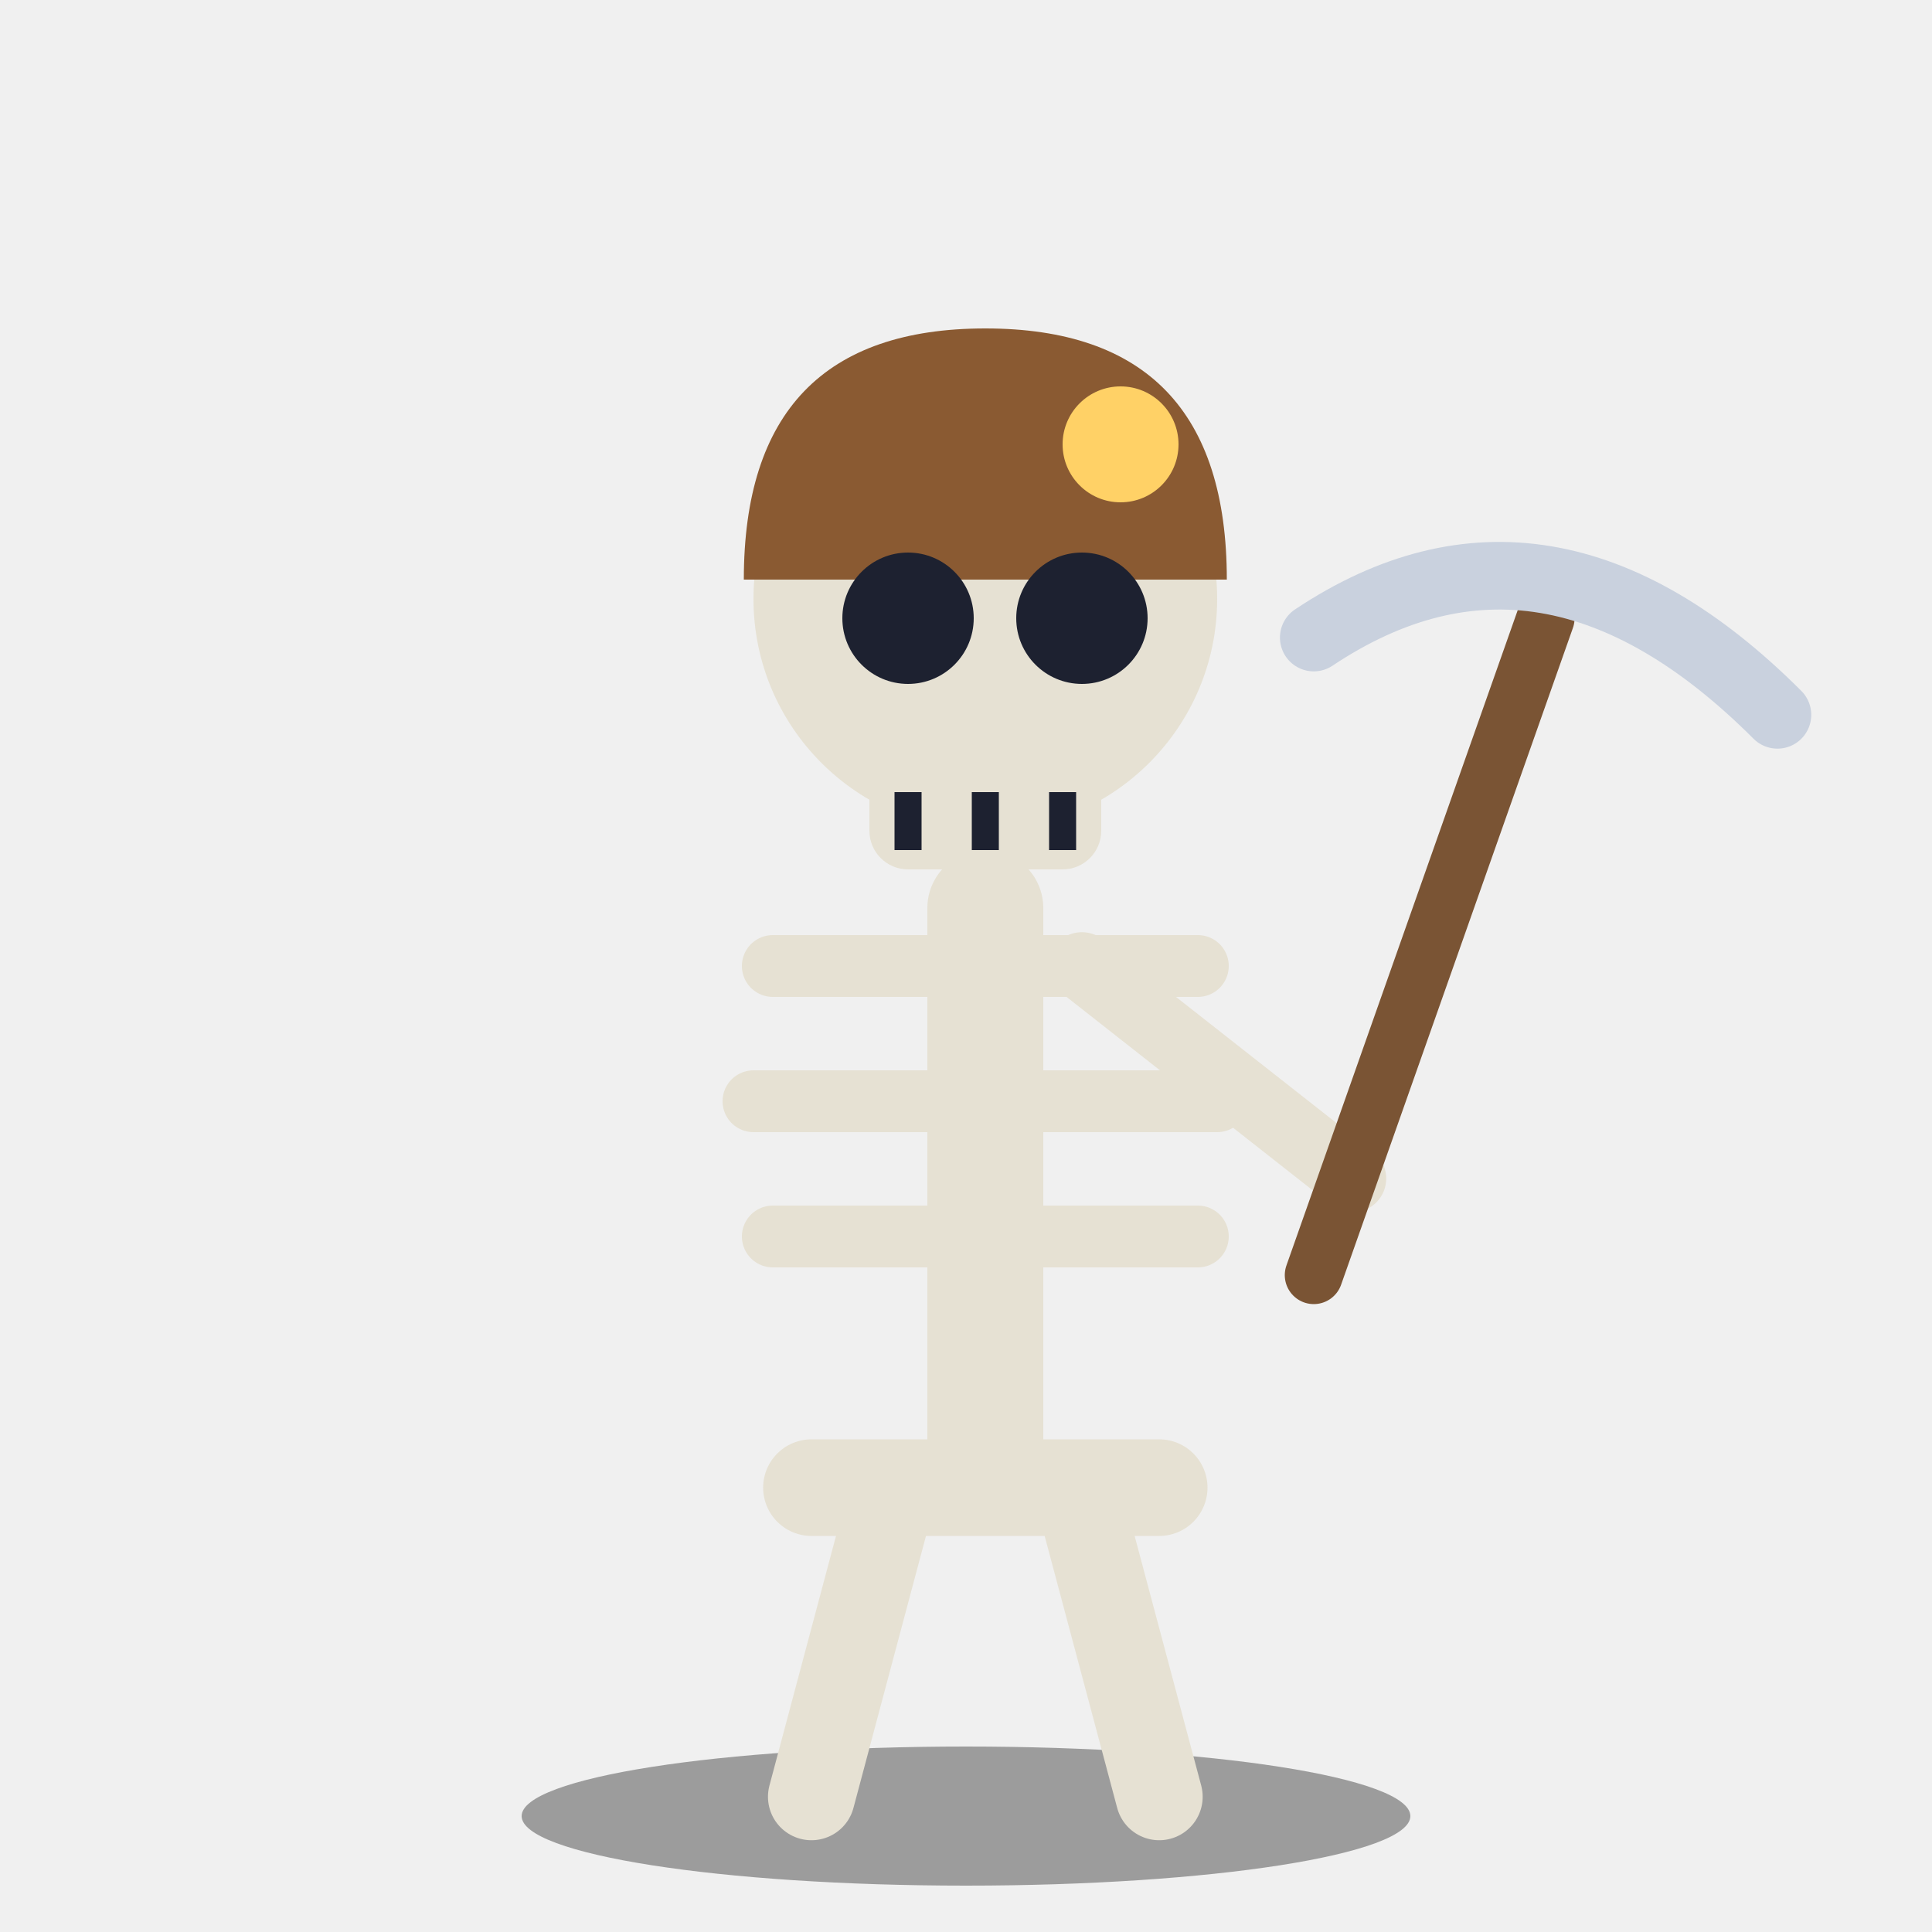
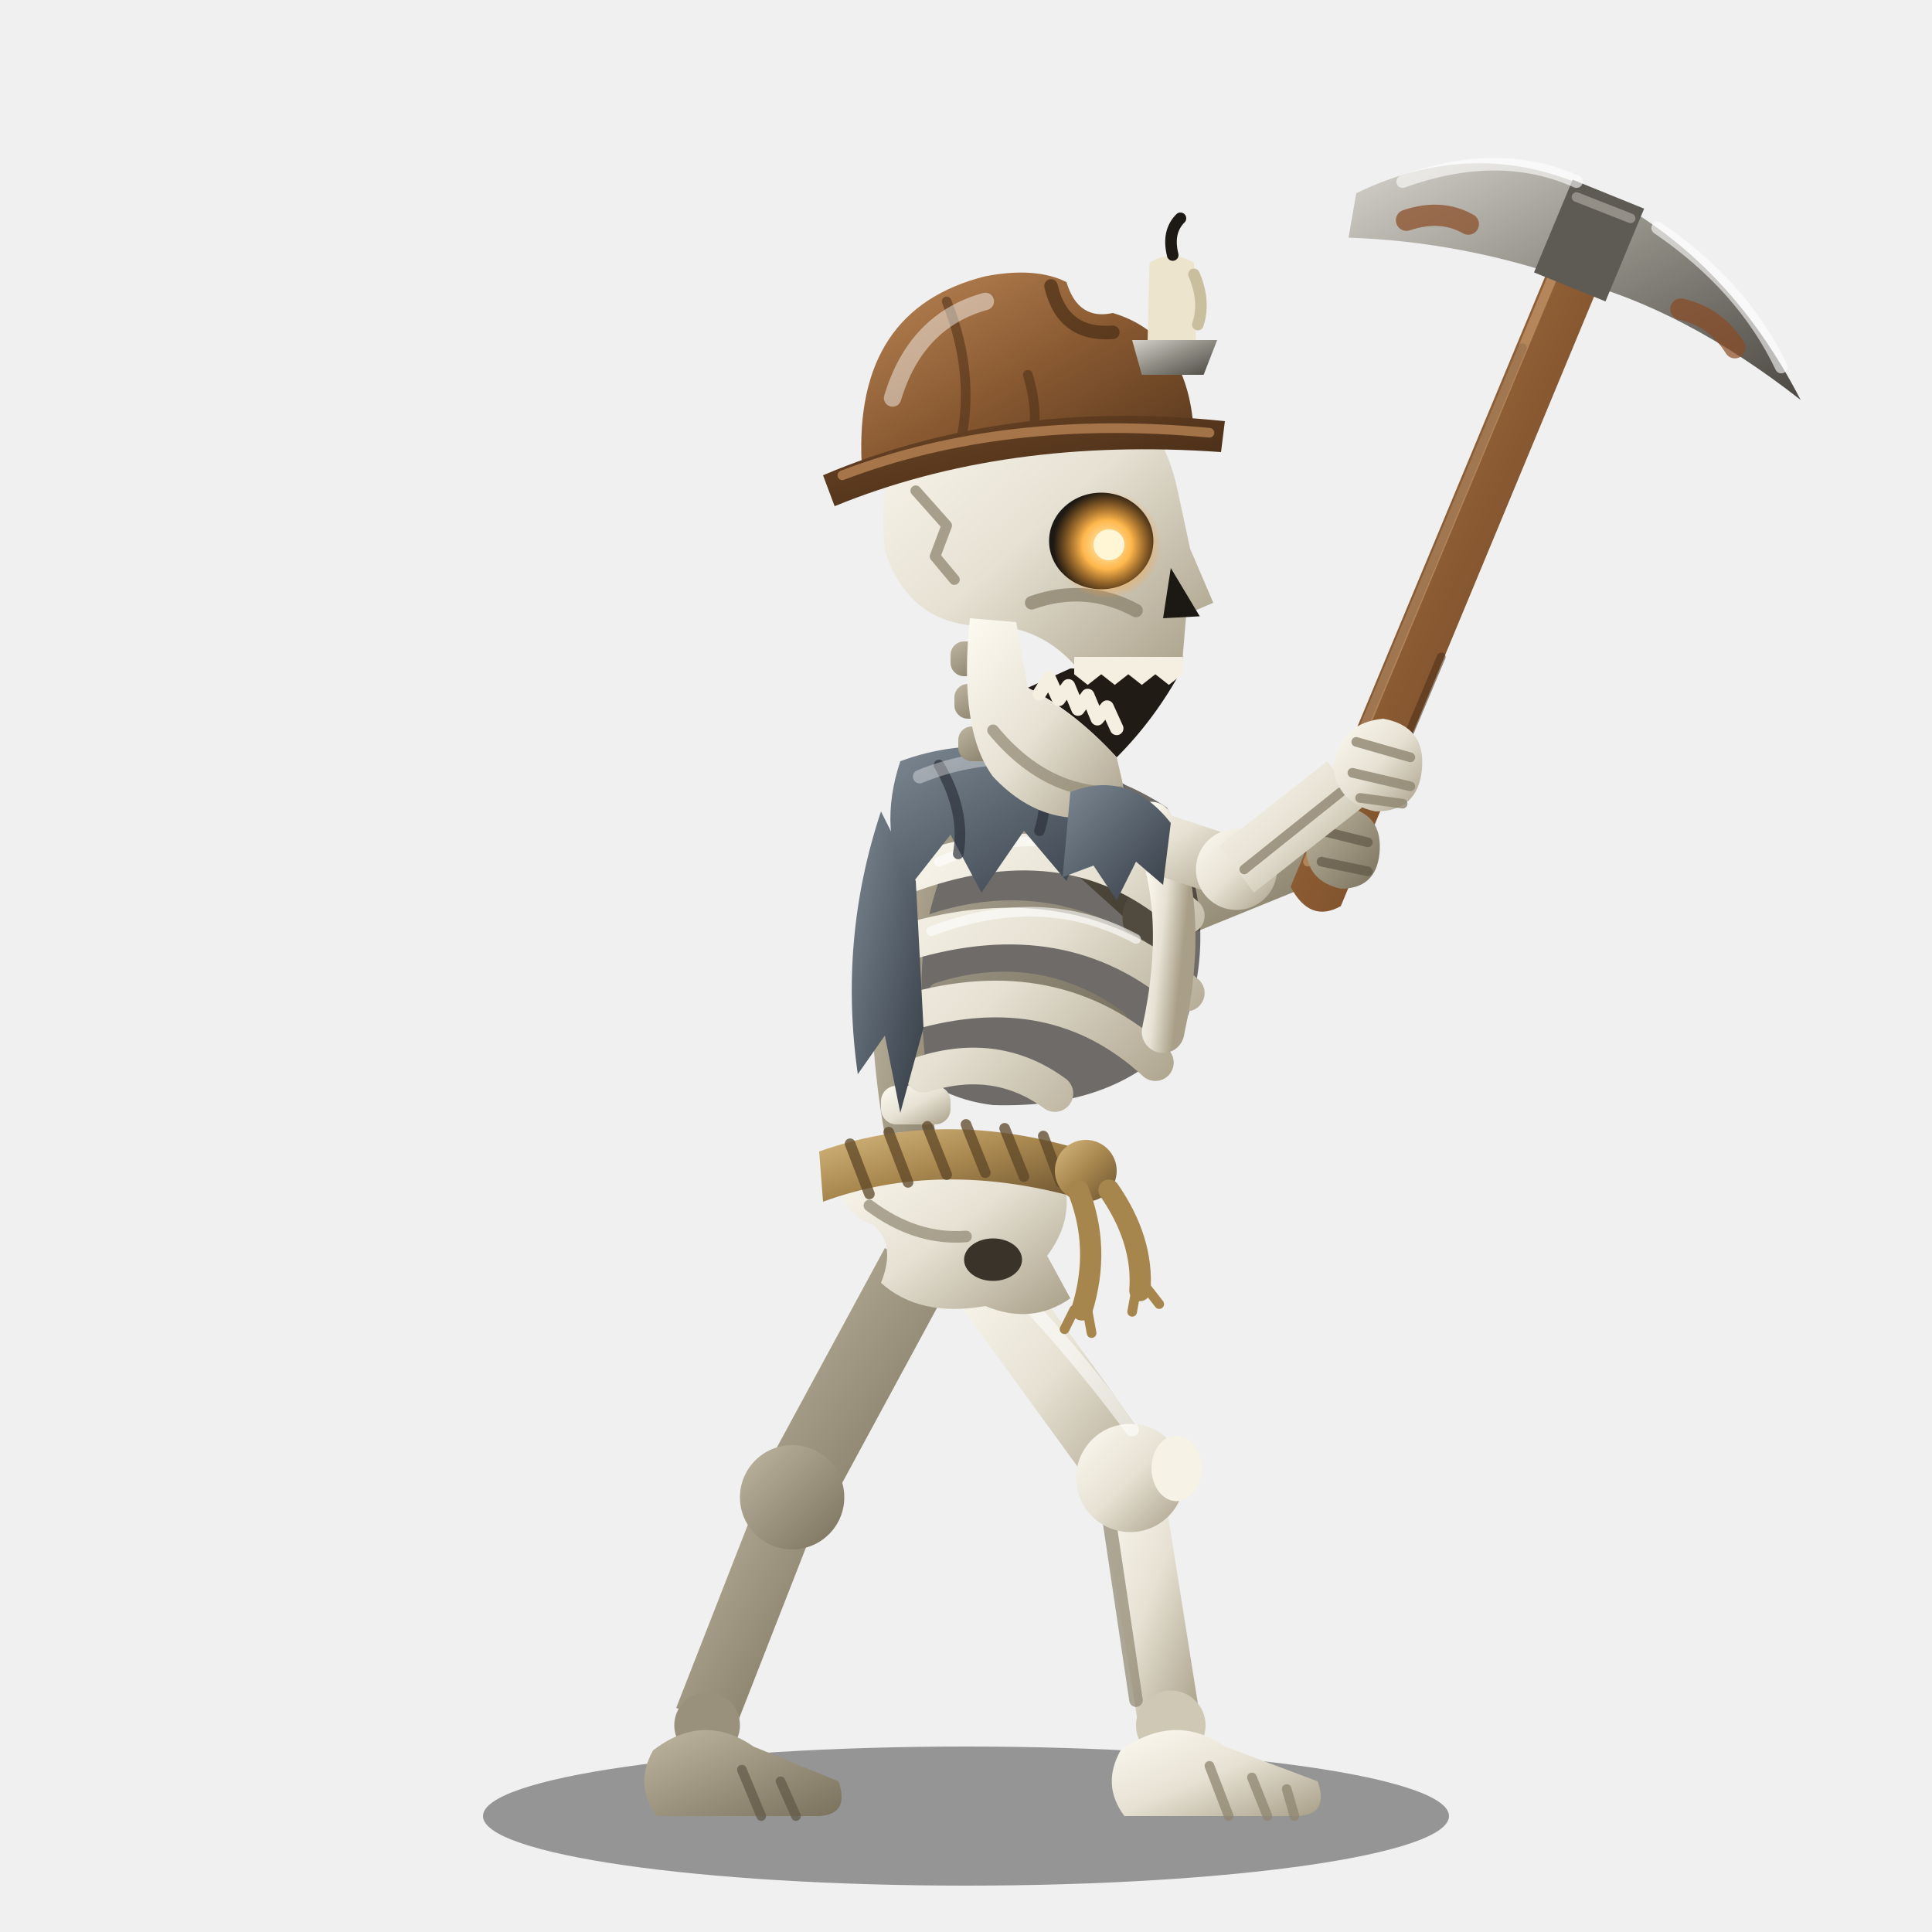
<svg xmlns="http://www.w3.org/2000/svg" viewBox="0 0 100 100" width="512" height="512">
-   <ellipse cx="50" cy="94" rx="23" ry="3.6" fill="#000" opacity=".35" />
-   <line x1="46" y1="78" x2="42" y2="93" stroke="#e6e1d3" stroke-width="4.5" stroke-linecap="round" />
-   <line x1="56" y1="78" x2="60" y2="93" stroke="#e6e1d3" stroke-width="4.5" stroke-linecap="round" />
-   <path d="M42 77 h18" stroke="#e6e1d3" stroke-width="5" stroke-linecap="round" />
-   <rect x="48" y="44" width="6" height="34" rx="3" fill="#e6e1d3" />
-   <path d="M40 50 h22 M39 57 h24 M40 64 h22" stroke="#e6e1d3" stroke-width="3.2" stroke-linecap="round" />
-   <circle cx="51" cy="31" r="12" fill="#e6e1d3" />
-   <rect x="45" y="38" width="12" height="7" rx="2" fill="#e6e1d3" />
-   <path d="M38.5 30 Q38.5 17 51 17 Q63.5 17 63.5 30 Z" fill="#8a5a32" />
-   <circle cx="58" cy="23" r="3" fill="#ffd166" />
-   <circle cx="47" cy="32" r="3.4" fill="#1d2130" />
-   <circle cx="56" cy="32" r="3.4" fill="#1d2130" />
-   <path d="M47 41 v3 M51 41 v3 M55 41 v3" stroke="#1d2130" stroke-width="1.4" />
-   <line x1="56" y1="50" x2="70" y2="61" stroke="#e6e1d3" stroke-width="3.5" stroke-linecap="round" />
-   <line x1="68" y1="66" x2="80" y2="32" stroke="#7a5434" stroke-width="3" stroke-linecap="round" />
-   <path d="M68 33 Q80 25 92 37" stroke="#c9d1de" stroke-width="3.5" fill="none" stroke-linecap="round" />
+   <defs>
+     <linearGradient id="br-bone" x1="0" y1="0" x2="1" y2="1">
+       <stop offset="0" stop-color="#fdfaf1" />
+       <stop offset=".5" stop-color="#e6e1d3" />
+       <stop offset="1" stop-color="#a99f88" />
+     </linearGradient>
+     <linearGradient id="br-boneD" x1="0" y1="0" x2="1" y2="1">
+       <stop offset="0" stop-color="#beb6a1" />
+       <stop offset="1" stop-color="#7b725d" />
+     </linearGradient>
+     <linearGradient id="br-wood" x1="0" y1="0" x2="1" y2="1">
+       <stop offset="0" stop-color="#bb8656" />
+       <stop offset=".5" stop-color="#8a5a32" />
+       <stop offset="1" stop-color="#55361c" />
+     </linearGradient>
+     <linearGradient id="br-woodD" x1="0" y1="0" x2="1" y2="1">
+       <stop offset="0" stop-color="#6e4626" />
+       <stop offset="1" stop-color="#3f2713" />
+     </linearGradient>
+     <linearGradient id="br-iron" x1="0" y1="0" x2="1" y2="1">
+       <stop offset="0" stop-color="#d4d2ca" />
+       <stop offset=".5" stop-color="#8d8a82" />
+       <stop offset="1" stop-color="#4c4944" />
+     </linearGradient>
+     <linearGradient id="br-shirt" x1="0" y1="0" x2="1" y2="1">
+       <stop offset="0" stop-color="#7c8792" />
+       <stop offset=".5" stop-color="#58626d" />
+       <stop offset="1" stop-color="#363d46" />
+     </linearGradient>
+     <linearGradient id="br-rope" x1="0" y1="0" x2="1" y2="1">
+       <stop offset="0" stop-color="#d6b97e" />
+       <stop offset=".5" stop-color="#a7864e" />
+       <stop offset="1" stop-color="#6b5330" />
+     </linearGradient>
+     <radialGradient id="br-eye" cx=".5" cy=".5" r=".5">
+       <stop offset="0" stop-color="#fff4cc" />
+       <stop offset=".45" stop-color="#ffb84d" />
+       <stop offset="1" stop-color="#ff9a2e" stop-opacity="0" />
+     </radialGradient>
+   </defs>
+   <ellipse cx="50" cy="94" rx="25" ry="3.6" fill="#000" opacity=".38" />
+   <g stroke-linejoin="round" stroke-linecap="round">
+     <path d="M45.8 64.6 L49.2 66.4 L42.7 78.4 L39.3 76.6 Z" fill="url(#br-boneD)" />
+     <path d="M39.5 76.9 L42.5 78.1 L38 89.6 L35 88.4 Z" fill="url(#br-boneD)" />
+     <circle cx="41" cy="77.5" r="2.7" fill="url(#br-boneD)" />
+     <circle cx="36.6" cy="89.3" r="1.7" fill="#9a917c" />
+     <path d="M33.8 90.6 Q36.4 88.6 39 90.4 L43.4 92.2 Q44 93.9 42.4 94 L34 94 Q32.8 92.4 33.8 90.6 Z" fill="url(#br-boneD)" />
+     <path d="M38.4 91.6 L39.4 94 M40.4 92.2 L41.2 94" stroke="#5f5746" stroke-width=".5" opacity=".7" />
+     <path d="M51 41 L53 40.6 L60.6 46.6 L59.2 48.4 Z" fill="url(#br-boneD)" />
+     <path d="M59.5 46.2 L68.1 42.7 L69.1 45.3 L60.5 48.8 Z" fill="url(#br-boneD)" />
+     <circle cx="60" cy="47.5" r="1.9" fill="#a39a84" />
+     <path d="M66.8 45.9 L81.9 9.7 L84.4 10.8 L69.4 46.9 Q67.8 47.8 66.8 45.9 Z" fill="url(#br-wood)" />
+     <path d="M70 39 L78.8 18 M71.4 41.6 L74.6 34" stroke="#4a2e16" stroke-width=".45" opacity=".55" />
+     <path d="M67.7 44.6 L81.8 10.9" stroke="#e3b688" stroke-width=".5" opacity=".45" />
+     <path d="M49 66.6 L52 64.4 L60 75.4 L57 77.6 Z" fill="url(#br-bone)" />
+     <path d="M56.9 76.8 L60.1 76.2 L62.1 88.8 L58.9 89.2 Z" fill="url(#br-bone)" />
+     <path d="M57.4 78.6 L58.8 88" stroke="#8f8670" stroke-width=".7" opacity=".7" />
+     <circle cx="58.5" cy="76.5" r="2.8" fill="url(#br-bone)" />
+     <ellipse cx="60.9" cy="76" rx="1.3" ry="1.7" fill="#f6f2e6" />
+     <circle cx="60.6" cy="89.3" r="1.8" fill="#cfc8b5" />
+     <path d="M58 90.6 Q60.8 88.6 63.4 90.4 L68.2 92.2 Q68.8 93.9 67.2 94 L58.2 94 Q57 92.4 58 90.6 Z" fill="url(#br-bone)" />
+     <path d="M62.6 91.4 L63.6 94 M64.8 92 L65.6 94 M66.6 92.6 L67 94" stroke="#8f8670" stroke-width=".5" opacity=".75" />
+     <path d="M51.4 65.6 Q55.2 69.4 58.6 74" stroke="#fff" stroke-width=".7" fill="none" opacity=".55" />
+     <path d="M47.6 40.4 Q55 38.2 60.4 41.8 Q63.4 47.6 61.2 53.4 Q58 57.4 51.4 57.2 Q46.6 56.6 45.6 52 Q44.6 45.6 47.6 40.4 Z" fill="#1f1a15" opacity=".62" />
+     <path d="M49 44.2 Q54 42.4 58.4 45.4 M48.4 47.8 Q54 46 59 49.2 M48.6 51.4 Q53.6 49.8 57.8 52.8" stroke="url(#br-boneD)" stroke-width="1.1" fill="none" opacity=".75" />
+     <path d="M50.2 40 Q46.4 45 46.4 51 Q46.4 56 47.6 61" stroke="url(#br-boneD)" stroke-width="2.6" fill="none" />
+     <g fill="url(#br-bone)">
+       <rect x="45.6" y="56.2" width="3.6" height="2" rx=".8" />
+       <rect x="45.9" y="58.6" width="3.6" height="2" rx=".8" />
+     </g>
+     <path d="M43.2 60.6 Q48.6 58 54.6 60 Q56 62.6 54.2 65 L55.4 67.2 Q53.4 68.6 51 67.6 Q47.6 68.2 45.6 66.4 Q46.4 64.4 45.2 63.4 Q43.4 62.8 43.2 60.6 Z" fill="url(#br-bone)" />
+     <ellipse cx="51.4" cy="65.2" rx="1.5" ry="1.1" fill="#3a332a" />
+     <path d="M45 62.4 Q47.4 64.2 50 64" stroke="#8f8670" stroke-width=".6" fill="none" opacity=".7" />
+     <path d="M42.4 59.6 Q48.6 57.4 55.6 59.4 L55.8 62 Q48.6 60 42.6 62.2 Z" fill="url(#br-rope)" />
+     <path d="M44 59.2 l1 2.6 M46 58.6 l1 2.6 M48 58.3 l1 2.5 M50 58.2 l1 2.5 M52 58.4 l1 2.5 M54 58.8 l.9 2.4" stroke="#5e4728" stroke-width=".55" opacity=".75" />
+     <circle cx="56.2" cy="60.6" r="1.6" fill="url(#br-rope)" />
+     <path d="M55.8 61.6 Q57 64.6 56 67.8 M57.4 61.6 Q59.2 64.2 59 66.8" stroke="#a7864e" stroke-width="1.1" fill="none" />
+     <path d="M55.6 67.8 l-.5 1 M56.3 67.9 l.2 1.1 M58.8 66.8 l-.2 1.1 M59.3 66.6 l.7 .9" stroke="#a7864e" stroke-width=".5" />
+     <path d="M48.4 41.6 Q55.2 39 59.8 43.4 M47.2 45.2 Q55.6 42.2 61.4 47.4 M46.8 48.8 Q55.4 46.2 61.4 51.4 M47 52.4 Q54.6 50.2 59.8 55 M47.8 55.6 Q51.6 54.4 54.6 56.6" stroke="url(#br-bone)" stroke-width="1.9" fill="none" />
+     <path d="M59.6 42.6 Q61.6 47 60.2 53.4" stroke="url(#br-bone)" stroke-width="2.2" fill="none" />
+     <path d="M48.6 44.6 Q54 42.4 58.2 44.8 M48.2 48.2 Q54 46 58.8 48.6" stroke="#fff" stroke-width=".5" fill="none" opacity=".6" />
+     <path d="M45.6 42 Q43.4 48.6 44.4 55.6 L45.8 53.6 L46.6 57.6 L47.8 53.2 L47.4 45.6 Z" fill="url(#br-shirt)" />
+     <path d="M46.6 39.4 Q52 37.4 58.2 40.6 L58.6 44.2 L56.4 42.6 L55.2 45.6 L53 43 L50.8 46.2 L49.2 43.2 L47 46 Q45.4 43 46.6 39.4 Z" fill="url(#br-shirt)" />
+     <path d="M48.6 39.6 Q50 42 49.6 44.2 M53.6 39.2 Q54.4 41.2 53.8 43" stroke="#2c323a" stroke-width=".55" fill="none" opacity=".7" />
+     <path d="M47.6 40.2 Q52 38.4 56.6 40" stroke="#fff" stroke-width=".7" fill="none" opacity=".35" />
+     <path d="M67.6 43.8 Q67.8 41.8 69.8 41.8 Q71.6 42.2 71.4 44.2 Q71.2 46 69.4 46 Q67.6 45.6 67.6 43.8 Z" fill="url(#br-boneD)" />
+     <path d="M68.4 43 l2.4 .6 M68.4 44.6 l2.4 .5" stroke="#5f5746" stroke-width=".5" opacity=".7" />
+     <g fill="url(#br-boneD)">
+       <rect x="49.2" y="33.2" width="2.8" height="1.8" rx=".7" />
+       <rect x="49.4" y="35.4" width="2.8" height="1.8" rx=".7" />
+       <rect x="49.6" y="37.6" width="2.8" height="1.8" rx=".7" />
+     </g>
+     <path d="M45.8 28.5 Q45 20 52 19 Q59.6 18.6 61 25.6 L61.6 28.4 L62.8 31.2 L61.4 31.8 L61.2 34.2 L55.6 34.4 Q53.6 32.2 50.6 32.4 Q47 32.2 45.8 28.5 Z" fill="url(#br-bone)" />
+     <path d="M53.4 31.2 Q56.2 30.2 58.8 31.6" stroke="#8f8670" stroke-width=".7" fill="none" opacity=".8" />
+     <path d="M47.4 25.4 l1.6 1.8 l-.6 1.6 l1 1.2" stroke="#8f8670" stroke-width=".55" fill="none" opacity=".75" />
+     <ellipse cx="57" cy="28" rx="2.7" ry="2.5" fill="#1c1813" />
+     <path d="M60.6 29.4 L62.1 31.9 L60.2 32 Z" fill="#1c1813" />
+     <path d="M55.4 34.6 L61.2 34.6 Q59.8 37.2 57.8 39.2 Q55.6 36.8 53.2 35.6 Z" fill="#211b15" />
+     <path d="M55.6 34 h5.6 v.9 l-.7 .55 l-.7 -.55 l-.7 .55 l-.7 -.55 l-.7 .55 l-.7 -.55 l-.7 .55 l-.7 -.55 Z" fill="#f4efe0" />
+     <path d="M50.2 32 L52.6 32.2 L53.2 35.6 Q55.6 36.8 57.8 39.2 L58.4 41.8 Q54.4 43.4 51.4 40.2 Q49.6 37.8 50.2 32 Z" fill="url(#br-bone)" />
+     <path d="M53.8 35.9 l.5 -.8 l.5 1.1 l.5 -.7 l.5 1.2 l.5 -.7 l.5 1.2 l.5 -.6 l.5 1.1" stroke="#f4efe0" stroke-width=".7" fill="none" />
+     <path d="M51.4 37.8 Q54.2 41.2 58 41" stroke="#8f8670" stroke-width=".6" fill="none" opacity=".7" />
+     <circle cx="57.3" cy="28.2" r="2.8" fill="url(#br-eye)" />
+     <circle cx="57.4" cy="28.2" r=".8" fill="#fff6d6" />
+     <path d="M47.4 24.2 Q49 21.6 52 21" stroke="#fff" stroke-width=".8" fill="none" opacity=".6" />
+     <path d="M44.6 24 Q44.2 16 51 14.3 Q53.6 13.8 55.2 14.6 Q55.8 16.6 57.6 16.2 Q61.6 17.4 61.8 22.6 Z" fill="url(#br-wood)" />
+     <path d="M54.4 14.8 Q55 17.4 57.6 17.2" stroke="#4a2e16" stroke-width=".7" fill="none" opacity=".7" />
+     <path d="M49 15.6 Q50.6 19.6 49.6 23.4 M53.2 19.4 Q53.8 21.4 53.4 23" stroke="#4a2e16" stroke-width=".5" fill="none" opacity=".55" />
+     <path d="M42.6 24.6 Q52 20.6 63.4 21.8 L63.2 23.4 Q52 22.6 43.2 26.2 Z" fill="url(#br-woodD)" />
+     <path d="M43.6 24.6 Q52 21.4 62.6 22.4" stroke="#c48d5b" stroke-width=".5" fill="none" opacity=".7" />
+     <path d="M46.2 20.6 Q47.4 16.6 51 15.6" stroke="#fff" stroke-width=".9" fill="none" opacity=".45" />
+     <path d="M58.6 17.6 h4.4 l-.7 1.8 h-3.2 Z" fill="url(#br-iron)" />
+     <path d="M59.4 17.6 L59.5 13.6 Q60.6 12.9 61.8 13.6 L61.9 17.6 Z" fill="#ece4cc" />
+     <path d="M61.8 14.2 q.6 1.4 .2 2.6" stroke="#c9bf9f" stroke-width=".6" fill="none" />
+     <path d="M60.7 13.2 Q60.4 12 61.1 11.3" stroke="#1d1914" stroke-width=".6" fill="none" />
+     <path d="M57 41 L64.5 43.5 L63.5 46.5 L56 44 Z" fill="url(#br-bone)" />
+     <path d="M55.4 41 Q58.4 39.8 60.6 42.6 L60.2 45.8 L58.8 44.6 L57.8 46.6 L56.6 44.8 L55 45.4 Z" fill="url(#br-shirt)" />
+     <circle cx="64" cy="45" r="2.1" fill="url(#br-bone)" />
+     <path d="M63.1 43.8 L68.7 39.4 L70.5 41.8 L64.9 46.2 Z" fill="url(#br-bone)" />
+     <path d="M64.4 45 L69.4 41" stroke="#8f8670" stroke-width=".5" opacity=".8" />
+     <path d="M69 39.6 Q69.4 37.4 71.6 37.2 Q73.8 37.6 73.6 39.8 Q73.4 42 71.2 42 Q69.2 41.6 69 39.6 Z" fill="url(#br-bone)" />
+     <path d="M70.2 38.4 l2.8 .8 M70 40 l3 .7 M70.4 41.3 l2.2 .3" stroke="#8f8670" stroke-width=".5" opacity=".8" />
+     <path d="M70.2 10 Q76.8 6.8 83.2 10.2 Q89.5 13.5 93.2 20.7 Q87.2 16 81.4 14.5 Q75.7 12.5 69.8 12.3 Z" fill="url(#br-iron)" />
+     <path d="M81.4 9.3 L85.1 10.8 L83.1 15.6 L79.4 14.1 Z" fill="#5e5a54" />
+     <path d="M81.6 10.2 L84.4 11.3" stroke="#a9a59c" stroke-width=".5" opacity=".7" />
+     <path d="M72.6 9.4 Q77.6 7.6 81.6 9.4 M85.8 11.8 Q90.2 14.8 92.2 19" stroke="#fff" stroke-width=".65" fill="none" opacity=".6" />
+     <path d="M87 16 q1.8 .4 2.8 2 M72.8 11.4 q1.8 -.6 3.2 .2" stroke="#8a4a24" stroke-width="1.1" fill="none" opacity=".7" />
+   </g>
</svg>
